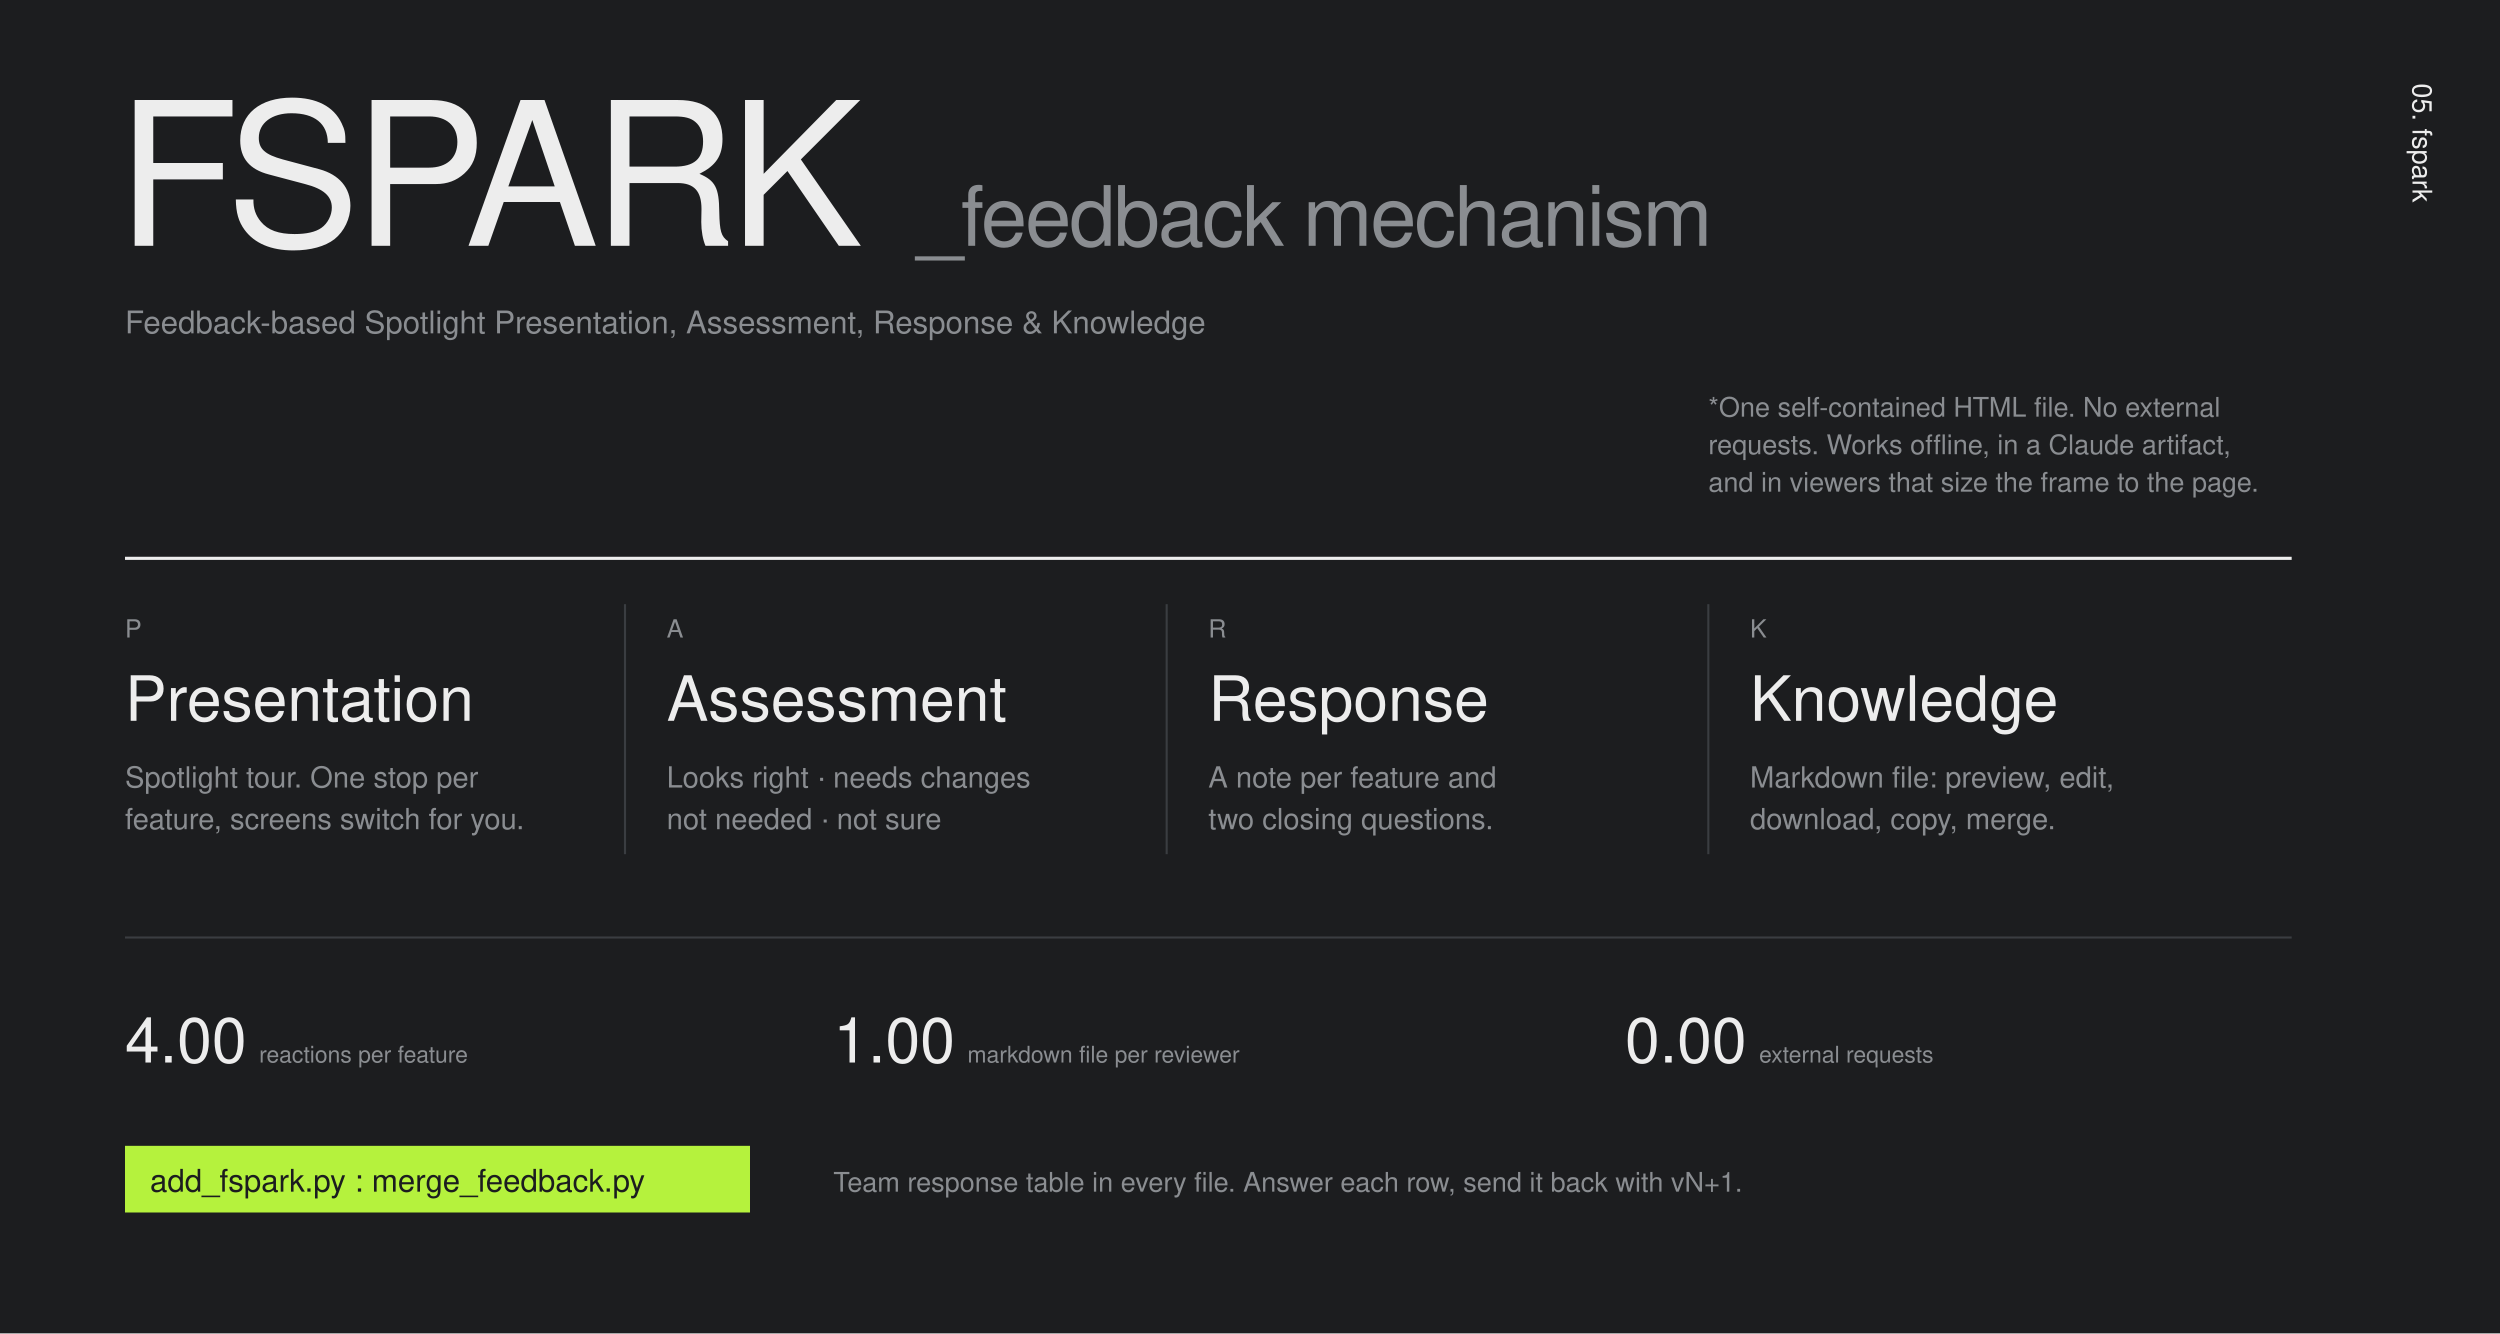
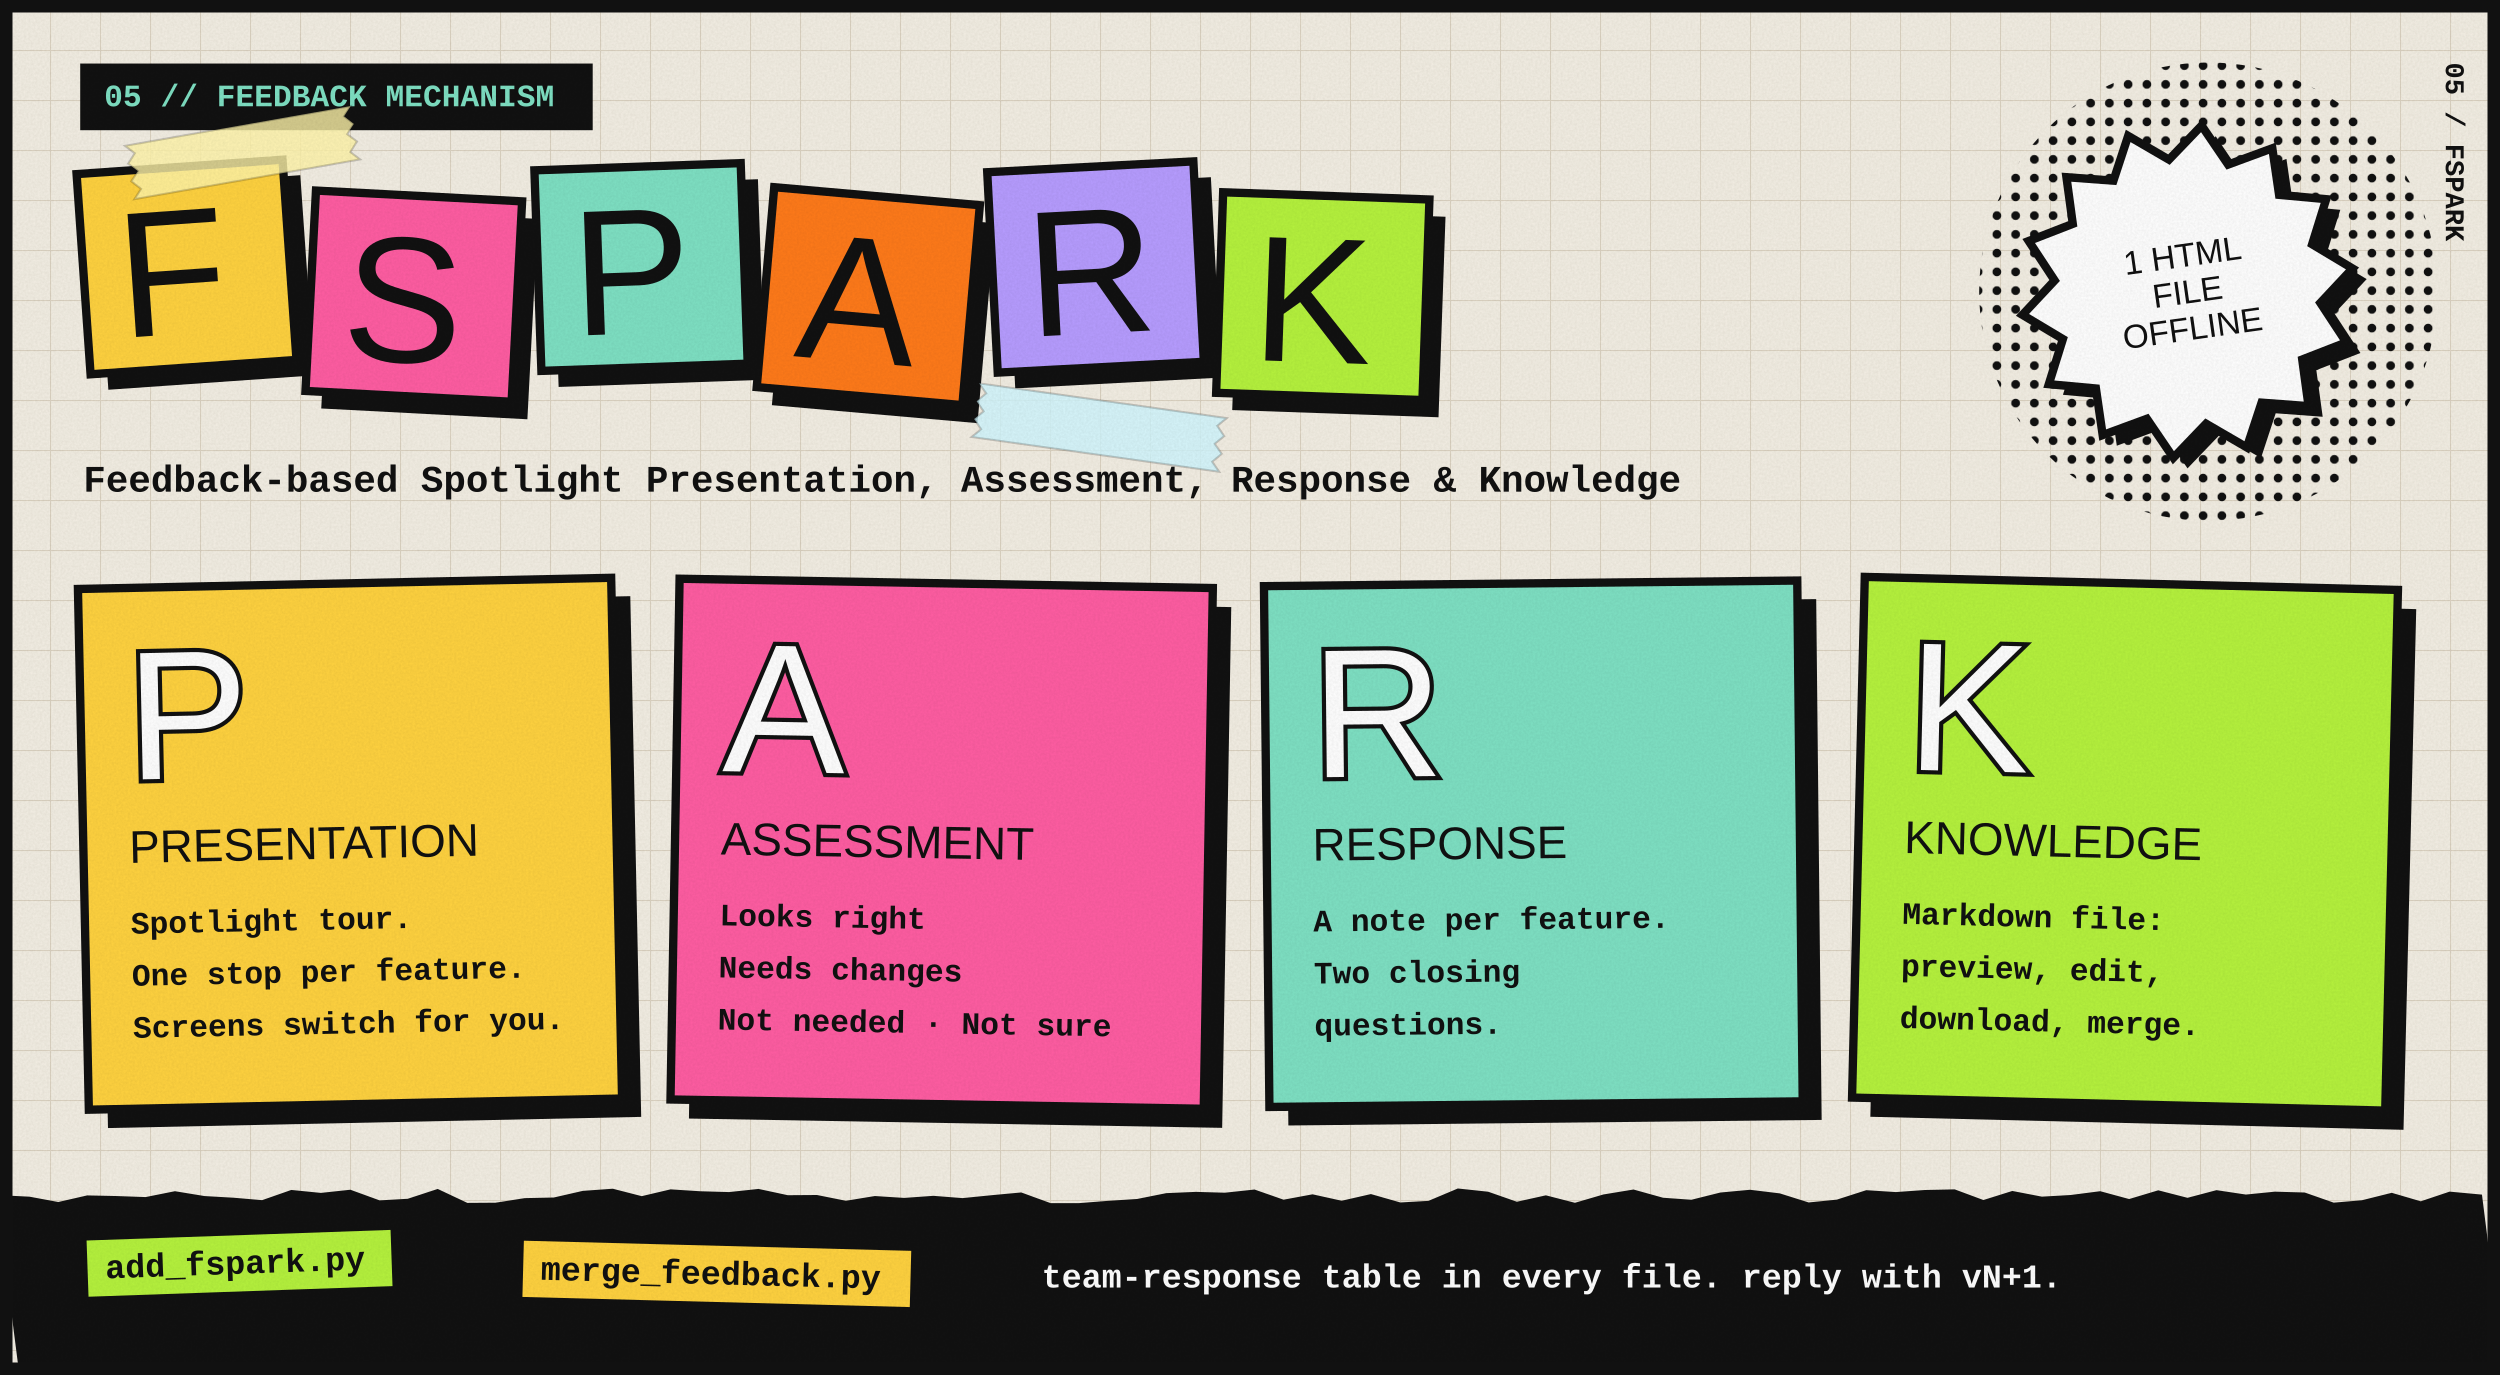
- <svg xmlns="http://www.w3.org/2000/svg" viewBox="0 0 1200 640" role="img" aria-labelledby="t d">
-   <rect width="1200" height="640" fill="#1C1D1F" />
-   <g font-family="Helvetica Neue, Helvetica, Arial, sans-serif">
-     <text transform="translate(1158 40) rotate(90)" fill="#EDEDED" font-size="13">05.   fspark</text>
-     <text x="56" y="118" fill="#EDEDED" font-size="96" font-weight="500" letter-spacing="-3">FSPARK</text>
-     <text x="440" y="118" fill="#8A8D91" font-size="40" font-weight="300" letter-spacing="-1">_feedback mechanism</text>
-     <text x="60" y="160" fill="#8A8D91" font-size="15">Feedback-based Spotlight Presentation, Assessment, Response &amp; Knowledge</text>
-     <text x="820" y="200" fill="#8A8D91" font-size="13">*One self-contained HTML file. No external</text>
-     <text x="820" y="218" fill="#8A8D91" font-size="13">requests. Works offline, in a Claude artifact,</text>
-     <text x="820" y="236" fill="#8A8D91" font-size="13">and in viewers that size the frame to the page.</text>
-     <line x1="60" y1="268" x2="1100" y2="268" stroke="#EDEDED" stroke-width="1.5" />
-     <g font-size="14" fill="#8A8D91">
-       <text x="60" y="306" font-size="12">P</text>
-       <text x="60" y="346" fill="#EDEDED" font-size="30" font-weight="500">Presentation</text>
-       <text x="60" y="378">Spotlight tour. One stop per</text>
-       <text x="60" y="398">feature, screens switch for you.</text>
-       <text x="320" y="306" font-size="12">A</text>
-       <text x="320" y="346" fill="#EDEDED" font-size="30" font-weight="500">Assessment</text>
-       <text x="320" y="378">Looks right · needs changes</text>
-       <text x="320" y="398">not needed · not sure</text>
-       <text x="580" y="306" font-size="12">R</text>
-       <text x="580" y="346" fill="#EDEDED" font-size="30" font-weight="500">Response</text>
-       <text x="580" y="378">A note per feature and</text>
-       <text x="580" y="398">two closing questions.</text>
-       <text x="840" y="306" font-size="12">K</text>
-       <text x="840" y="346" fill="#EDEDED" font-size="30" font-weight="500">Knowledge</text>
-       <text x="840" y="378">Markdown file: preview, edit,</text>
-       <text x="840" y="398">download, copy, merge.</text>
-     </g>
-     <g stroke="#3A3D41">
-       <line x1="300" y1="290" x2="300" y2="410" />
-       <line x1="560" y1="290" x2="560" y2="410" />
-       <line x1="820" y1="290" x2="820" y2="410" />
-     </g>
-     <line x1="60" y1="450" x2="1100" y2="450" stroke="#3A3D41" />
-     <g font-size="30" fill="#EDEDED">
-       <text x="60" y="510">4.00<tspan font-size="11" fill="#8A8D91" dx="6">reactions per feature</tspan>
-       </text>
-       <text x="400" y="510">1.00<tspan font-size="11" fill="#8A8D91" dx="6">markdown file per reviewer</tspan>
-       </text>
-       <text x="780" y="510">0.00<tspan font-size="11" fill="#8A8D91" dx="6">external requests</tspan>
-       </text>
-     </g>
-     <rect x="60" y="550" width="300" height="32" fill="#B5F23D" />
-     <text x="72" y="572" fill="#1C1D1F" font-size="15" font-weight="500">add_fspark.py : merge_feedback.py</text>
-     <text x="400" y="572" fill="#8A8D91" font-size="13">Team response table in every file. Answer each row, send it back with vN+1.</text>
+ <svg xmlns="http://www.w3.org/2000/svg" viewBox="0 0 1200 660" role="img" aria-labelledby="t d">
+   <defs>
+     <pattern id="grid" width="24" height="24" patternUnits="userSpaceOnUse">
+       <path d="M24 0H0V24" fill="none" stroke="#DCD3C2" stroke-width="1" />
+     </pattern>
+     <pattern id="dots" width="9" height="9" patternUnits="userSpaceOnUse">
+       <circle cx="4.5" cy="4.5" r="2.1" fill="#111111" />
+     </pattern>
+     <pattern id="dotsw" width="9" height="9" patternUnits="userSpaceOnUse">
+       <circle cx="4.5" cy="4.5" r="1.8" fill="#FFFFFF" opacity=".55" />
+     </pattern>
+     <pattern id="stripes" width="14" height="14" patternUnits="userSpaceOnUse" patternTransform="rotate(45)">
+       <rect width="7" height="14" fill="#111111" />
+     </pattern>
+     <filter id="grain" x="0" y="0" width="100%" height="100%">
+       <feTurbulence type="fractalNoise" baseFrequency=".9" numOctaves="2" seed="4" />
+       <feColorMatrix values="0 0 0 0 0  0 0 0 0 0  0 0 0 0 0  0 0 0 .07 0" />
+       <feComposite in2="SourceGraphic" operator="in" />
+     </filter>
+     <marker id="ah" viewBox="0 0 10 10" refX="7" refY="5" markerWidth="5" markerHeight="5" orient="auto-start-reverse">
+       <path d="M0 0L10 5L0 10z" fill="#111111" />
+     </marker>
+   </defs>
+   <rect width="1200" height="660" fill="#F3EEE3" />
+   <rect width="1200" height="660" fill="url(#grid)" />
+   <g transform="rotate(0 40 32)">
+     <rect x="40" y="32" width="243" height="29" fill="#111111" stroke="#111111" stroke-width="3" />
+     <text x="50" y="51" font-family="Courier New, Courier, monospace" font-size="15" fill="#7EE0C3" text-anchor="start" font-weight="700">05 // FEEDBACK MECHANISM</text>
  </g>
+   <g transform="rotate(-4 89.54 128.16)">
+     <rect x="48" y="88" width="99.08" height="96.32" fill="#111111" />
+     <rect x="40" y="80" width="99.08" height="96.32" fill="#FFD23F" stroke="#111111" stroke-width="4" />
+     <text x="56" y="159.98" font-family="Arial Black, Arial, Helvetica, sans-serif" font-size="86" fill="#111111" text-anchor="start">F</text>
+   </g>
+   <g transform="rotate(3 198.62 142.16)">
+     <rect x="157.08" y="102" width="99.08" height="96.32" fill="#111111" />
+     <rect x="149.08" y="94" width="99.08" height="96.32" fill="#FF5DA2" stroke="#111111" stroke-width="4" />
+     <text x="165.08" y="173.98" font-family="Arial Black, Arial, Helvetica, sans-serif" font-size="86" fill="#111111" text-anchor="start">S</text>
+   </g>
+   <g transform="rotate(-2 307.7 128.16)">
+     <rect x="266.16" y="88" width="99.08" height="96.32" fill="#111111" />
+     <rect x="258.16" y="80" width="99.08" height="96.32" fill="#7EE0C3" stroke="#111111" stroke-width="4" />
+     <text x="274.16" y="159.98" font-family="Arial Black, Arial, Helvetica, sans-serif" font-size="86" fill="#111111" text-anchor="start">P</text>
+   </g>
+   <g transform="rotate(5 416.78 142.16)">
+     <rect x="375.24" y="102" width="99.08" height="96.32" fill="#111111" />
+     <rect x="367.24" y="94" width="99.08" height="96.32" fill="#FF7A1A" stroke="#111111" stroke-width="4" />
+     <text x="383.24" y="173.98" font-family="Arial Black, Arial, Helvetica, sans-serif" font-size="86" fill="#111111" text-anchor="start">A</text>
+   </g>
+   <g transform="rotate(-3 525.86 128.16)">
+     <rect x="484.32" y="88" width="99.08" height="96.32" fill="#111111" />
+     <rect x="476.32" y="80" width="99.08" height="96.32" fill="#B69CFF" stroke="#111111" stroke-width="4" />
+     <text x="492.32" y="159.98" font-family="Arial Black, Arial, Helvetica, sans-serif" font-size="86" fill="#111111" text-anchor="start">R</text>
+   </g>
+   <g transform="rotate(2 634.94 142.16)">
+     <rect x="593.4" y="102" width="99.08" height="96.32" fill="#111111" />
+     <rect x="585.4" y="94" width="99.08" height="96.32" fill="#B5F23D" stroke="#111111" stroke-width="4" />
+     <text x="601.4" y="173.98" font-family="Arial Black, Arial, Helvetica, sans-serif" font-size="86" fill="#111111" text-anchor="start">K</text>
+   </g>
+   <g transform="translate(60 70) rotate(-10)">
+     <polygon points="0.0,0.0 110.0,0.0 106.0,4.3 110.0,8.7 106.0,13.0 110.0,17.3 106.0,21.7 110.0,26.0 0.0,26.0 4.0,21.7 0.0,17.3 4.0,13.0 0.0,8.7 4.0,4.3" fill="#FFF4A8" opacity=".82" stroke="#111111" stroke-opacity=".25" />
+   </g>
+   <g transform="translate(470 184) rotate(8)">
+     <polygon points="0.0,0.0 120.0,0.0 116.0,4.3 120.0,8.7 116.0,13.0 120.0,17.3 116.0,21.7 120.0,26.0 0.0,26.0 4.0,21.7 0.0,17.3 4.0,13.0 0.0,8.7 4.0,4.3" fill="#CFF7FF" opacity=".82" stroke="#111111" stroke-opacity=".25" />
+   </g>
+   <text x="40" y="236" font-family="Courier New, Courier, monospace" font-size="18" fill="#111111" text-anchor="start" font-weight="700">Feedback-based Spotlight Presentation, Assessment, Response &amp; Knowledge</text>
+   <circle cx="1060" cy="140" r="110" fill="url(#dots)" />
+   <g transform="rotate(-8 1050 140)">
+     <polygon points="1130.0,140.0 1112.4,154.2 1122.1,174.7 1100.0,179.9 1099.9,202.5 1077.8,197.7 1067.8,218.0 1050.0,204.0 1032.2,218.0 1022.2,197.7 1000.1,202.5 1000.0,179.9 977.9,174.7 987.6,154.2 970.0,140.0 987.6,125.8 977.9,105.3 1000.0,100.1 1000.1,77.5 1022.2,82.3 1032.2,62.0 1050.0,76.0 1067.8,62.0 1077.8,82.3 1099.9,77.5 1100.0,100.1 1122.1,105.3 1112.4,125.8" transform="translate(6 6)" fill="#111111" />
+     <polygon points="1130.0,140.0 1112.4,154.2 1122.1,174.7 1100.0,179.9 1099.9,202.5 1077.8,197.7 1067.8,218.0 1050.0,204.0 1032.2,218.0 1022.2,197.7 1000.1,202.5 1000.0,179.9 977.9,174.7 987.6,154.2 970.0,140.0 987.6,125.8 977.9,105.3 1000.0,100.1 1000.1,77.5 1022.2,82.3 1032.2,62.0 1050.0,76.0 1067.8,62.0 1077.8,82.3 1099.9,77.5 1100.0,100.1 1122.1,105.3 1112.4,125.8" fill="#FFFFFF" stroke="#111111" stroke-width="4" />
+     <text x="1050" y="128.0" font-family="Arial Black, Arial, Helvetica, sans-serif" font-size="16" fill="#111111" text-anchor="middle">1 HTML</text>
+     <text x="1050" y="145.6" font-family="Arial Black, Arial, Helvetica, sans-serif" font-size="16" fill="#111111" text-anchor="middle">FILE</text>
+     <text x="1050" y="163.2" font-family="Arial Black, Arial, Helvetica, sans-serif" font-size="16" fill="#111111" text-anchor="middle">OFFLINE</text>
+   </g>
+   <g transform="rotate(-1.2 168.0 405.0)">
+     <rect x="49" y="289" width="256" height="250" fill="#111111" />
+     <rect x="40" y="280" width="256" height="250" fill="#FFD23F" stroke="#111111" stroke-width="4" />
+     <text x="62" y="372" font-family="Arial Black, Arial, Helvetica, sans-serif" font-size="88" fill="#FFFFFF" text-anchor="start" stroke="#111111" stroke-width="4" paint-order="stroke">P</text>
+     <text x="62" y="412" font-family="Arial Black, Arial, Helvetica, sans-serif" font-size="22" fill="#111111" text-anchor="start">PRESENTATION</text>
+     <text x="62" y="446" font-family="Courier New, Courier, monospace" font-size="15" fill="#111111" text-anchor="start" font-weight="700">Spotlight tour.</text>
+     <text x="62" y="471" font-family="Courier New, Courier, monospace" font-size="15" fill="#111111" text-anchor="start" font-weight="700">One stop per feature.</text>
+     <text x="62" y="496" font-family="Courier New, Courier, monospace" font-size="15" fill="#111111" text-anchor="start" font-weight="700">Screens switch for you.</text>
+   </g>
+   <g transform="rotate(1 452.0 405.0)">
+     <rect x="333" y="289" width="256" height="250" fill="#111111" />
+     <rect x="324" y="280" width="256" height="250" fill="#FF5DA2" stroke="#111111" stroke-width="4" />
+     <text x="346" y="372" font-family="Arial Black, Arial, Helvetica, sans-serif" font-size="88" fill="#FFFFFF" text-anchor="start" stroke="#111111" stroke-width="4" paint-order="stroke">A</text>
+     <text x="346" y="412" font-family="Arial Black, Arial, Helvetica, sans-serif" font-size="22" fill="#111111" text-anchor="start">ASSESSMENT</text>
+     <text x="346" y="446" font-family="Courier New, Courier, monospace" font-size="15" fill="#111111" text-anchor="start" font-weight="700">Looks right</text>
+     <text x="346" y="471" font-family="Courier New, Courier, monospace" font-size="15" fill="#111111" text-anchor="start" font-weight="700">Needs changes</text>
+     <text x="346" y="496" font-family="Courier New, Courier, monospace" font-size="15" fill="#111111" text-anchor="start" font-weight="700">Not needed · Not sure</text>
+   </g>
+   <g transform="rotate(-0.6 736.0 405.0)">
+     <rect x="617" y="289" width="256" height="250" fill="#111111" />
+     <rect x="608" y="280" width="256" height="250" fill="#7EE0C3" stroke="#111111" stroke-width="4" />
+     <text x="630" y="372" font-family="Arial Black, Arial, Helvetica, sans-serif" font-size="88" fill="#FFFFFF" text-anchor="start" stroke="#111111" stroke-width="4" paint-order="stroke">R</text>
+     <text x="630" y="412" font-family="Arial Black, Arial, Helvetica, sans-serif" font-size="22" fill="#111111" text-anchor="start">RESPONSE</text>
+     <text x="630" y="446" font-family="Courier New, Courier, monospace" font-size="15" fill="#111111" text-anchor="start" font-weight="700">A note per feature.</text>
+     <text x="630" y="471" font-family="Courier New, Courier, monospace" font-size="15" fill="#111111" text-anchor="start" font-weight="700">Two closing</text>
+     <text x="630" y="496" font-family="Courier New, Courier, monospace" font-size="15" fill="#111111" text-anchor="start" font-weight="700">questions.</text>
+   </g>
+   <g transform="rotate(1.4 1020.0 405.0)">
+     <rect x="901" y="289" width="256" height="250" fill="#111111" />
+     <rect x="892" y="280" width="256" height="250" fill="#B5F23D" stroke="#111111" stroke-width="4" />
+     <text x="914" y="372" font-family="Arial Black, Arial, Helvetica, sans-serif" font-size="88" fill="#FFFFFF" text-anchor="start" stroke="#111111" stroke-width="4" paint-order="stroke">K</text>
+     <text x="914" y="412" font-family="Arial Black, Arial, Helvetica, sans-serif" font-size="22" fill="#111111" text-anchor="start">KNOWLEDGE</text>
+     <text x="914" y="446" font-family="Courier New, Courier, monospace" font-size="15" fill="#111111" text-anchor="start" font-weight="700">Markdown file:</text>
+     <text x="914" y="471" font-family="Courier New, Courier, monospace" font-size="15" fill="#111111" text-anchor="start" font-weight="700">preview, edit,</text>
+     <text x="914" y="496" font-family="Courier New, Courier, monospace" font-size="15" fill="#111111" text-anchor="start" font-weight="700">download, merge.</text>
+   </g>
+   <polygon points="0.0,575.2 14.0,575.9 28.0,578.5 42.0,575.3 56.0,575.6 70.0,576.1 84.0,573.3 98.0,575.6 112.0,576.4 126.0,577.6 140.0,572.7 154.0,574.1 168.0,572.6 182.0,577.7 196.0,576.9 210.0,572.3 224.0,578.9 238.0,578.8 252.0,576.6 266.0,576.3 280.0,573.1 294.0,572.1 308.0,575.7 322.0,572.4 336.0,573.3 350.0,573.7 364.0,572.2 378.0,575.2 392.0,575.1 406.0,577.9 420.0,575.6 434.0,576.5 448.0,575.5 462.0,576.6 476.0,575.2 490.0,573.9 504.0,579.0 518.0,579.0 532.0,577.9 546.0,577.0 560.0,574.2 574.0,573.6 588.0,574.0 602.0,572.5 616.0,577.4 630.0,574.8 644.0,577.9 658.0,574.7 672.0,578.7 686.0,577.9 700.0,572.0 714.0,573.5 728.0,578.4 742.0,575.3 756.0,578.9 770.0,574.8 784.0,572.5 798.0,576.4 812.0,577.4 826.0,573.9 840.0,572.6 854.0,574.3 868.0,578.7 882.0,577.3 896.0,572.8 910.0,573.7 924.0,572.7 938.0,572.4 952.0,577.6 966.0,573.2 980.0,575.9 994.0,575.1 1008.0,573.3 1022.0,577.1 1036.0,572.9 1050.0,576.5 1064.0,572.8 1078.0,574.9 1092.0,573.5 1106.0,573.9 1120.0,578.8 1134.0,577.6 1148.0,574.1 1162.0,578.2 1176.0,573.5 1190.0,574.8 1200.0,654.0 1186.0,655.5 1172.0,659.3 1158.0,653.1 1144.0,658.5 1130.0,658.2 1116.0,654.6 1102.0,657.7 1088.0,657.9 1074.0,659.5 1060.0,659.4 1046.0,655.9 1032.0,658.3 1018.0,655.8 1004.0,657.4 990.0,656.8 976.0,653.3 962.0,656.6 948.0,656.0 934.0,653.9 920.0,658.7 906.0,658.9 892.0,653.6 878.0,654.3 864.0,658.3 850.0,658.7 836.0,654.8 822.0,653.4 808.0,658.6 794.0,653.3 780.0,653.8 766.0,655.8 752.0,657.0 738.0,659.3 724.0,659.7 710.0,653.3 696.0,658.3 682.0,655.1 668.0,658.2 654.0,654.2 640.0,655.8 626.0,657.9 612.0,658.8 598.0,655.0 584.0,659.5 570.0,658.4 556.0,656.1 542.0,654.0 528.0,655.7 514.0,658.0 500.0,653.6 486.0,658.6 472.0,659.9 458.0,658.1 444.0,656.9 430.0,659.6 416.0,658.8 402.0,657.4 388.0,656.0 374.0,659.1 360.0,657.5 346.0,653.8 332.0,653.1 318.0,655.4 304.0,655.2 290.0,655.9 276.0,659.0 262.0,659.8 248.0,659.9 234.0,653.6 220.0,655.1 206.0,653.3 192.0,659.9 178.0,655.5 164.0,656.6 150.0,654.9 136.0,657.8 122.0,653.0 108.0,659.5 94.0,656.2 80.0,654.8 66.0,653.7 52.0,654.8 38.0,655.1 24.0,654.4 10.0,653.6" fill="#111111" stroke="#111111" stroke-width="3" />
+   <g transform="rotate(-2 40 594)">
+     <rect x="40" y="594" width="149" height="30" fill="#B5F23D" stroke="#111111" stroke-width="3" />
+     <text x="50" y="614" font-family="Courier New, Courier, monospace" font-size="16" fill="#111111" text-anchor="start" font-weight="700">add_fspark.py</text>
+   </g>
+   <g transform="rotate(1.5 250 594)">
+     <rect x="250" y="594" width="189" height="30" fill="#FFD23F" stroke="#111111" stroke-width="3" />
+     <text x="260" y="614" font-family="Courier New, Courier, monospace" font-size="16" fill="#111111" text-anchor="start" font-weight="700">merge_feedback.py</text>
+   </g>
+   <text x="500" y="618" font-family="Courier New, Courier, monospace" font-size="16" fill="#FFFFFF" text-anchor="start" font-weight="700">team-response table in every file. reply with vN+1.</text>
+   <text x="1174" y="30" font-family="Courier New, Courier, monospace" font-size="13" fill="#111111" text-anchor="start" font-weight="700" transform="rotate(90 1174 30)">05 / FSPARK</text>
+   <rect width="1200" height="660" fill="#F3EEE3" filter="url(#grain)" />
+   <rect x="3" y="3" width="1194" height="654" fill="none" stroke="#111111" stroke-width="6" />
</svg>
